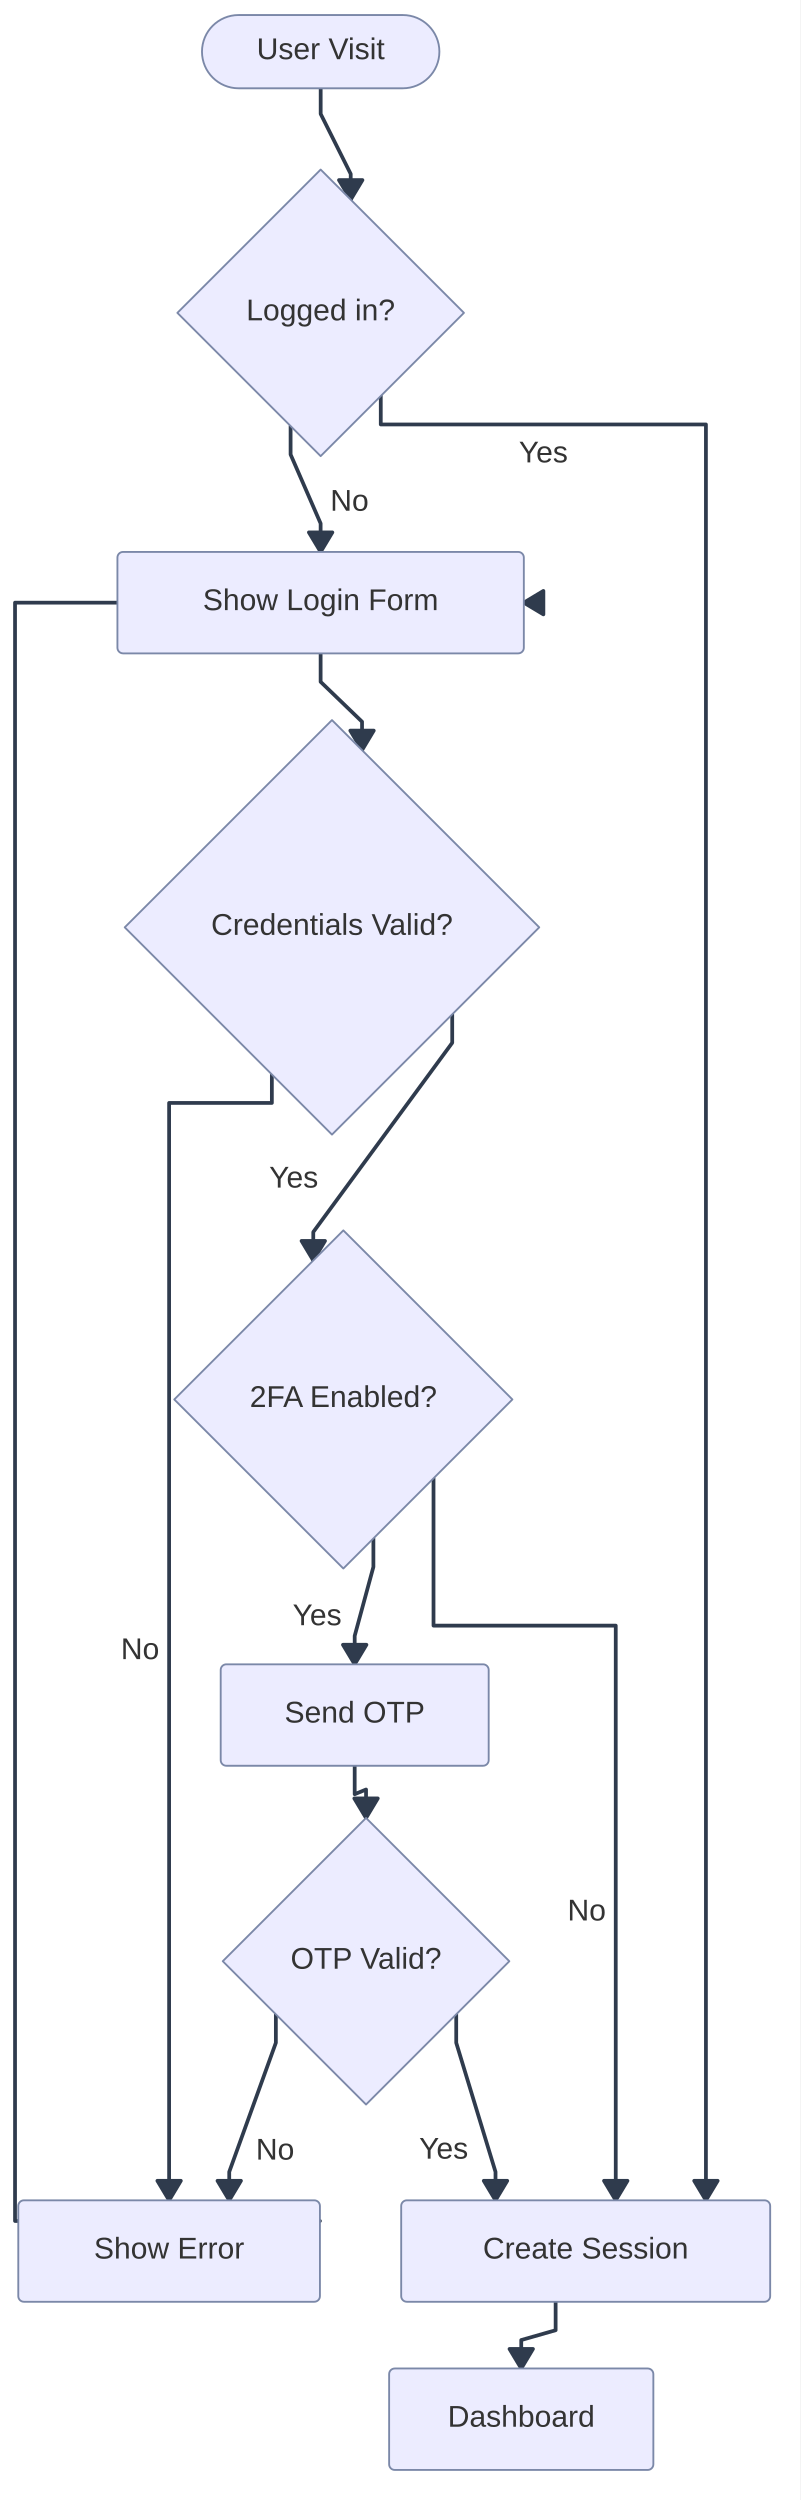
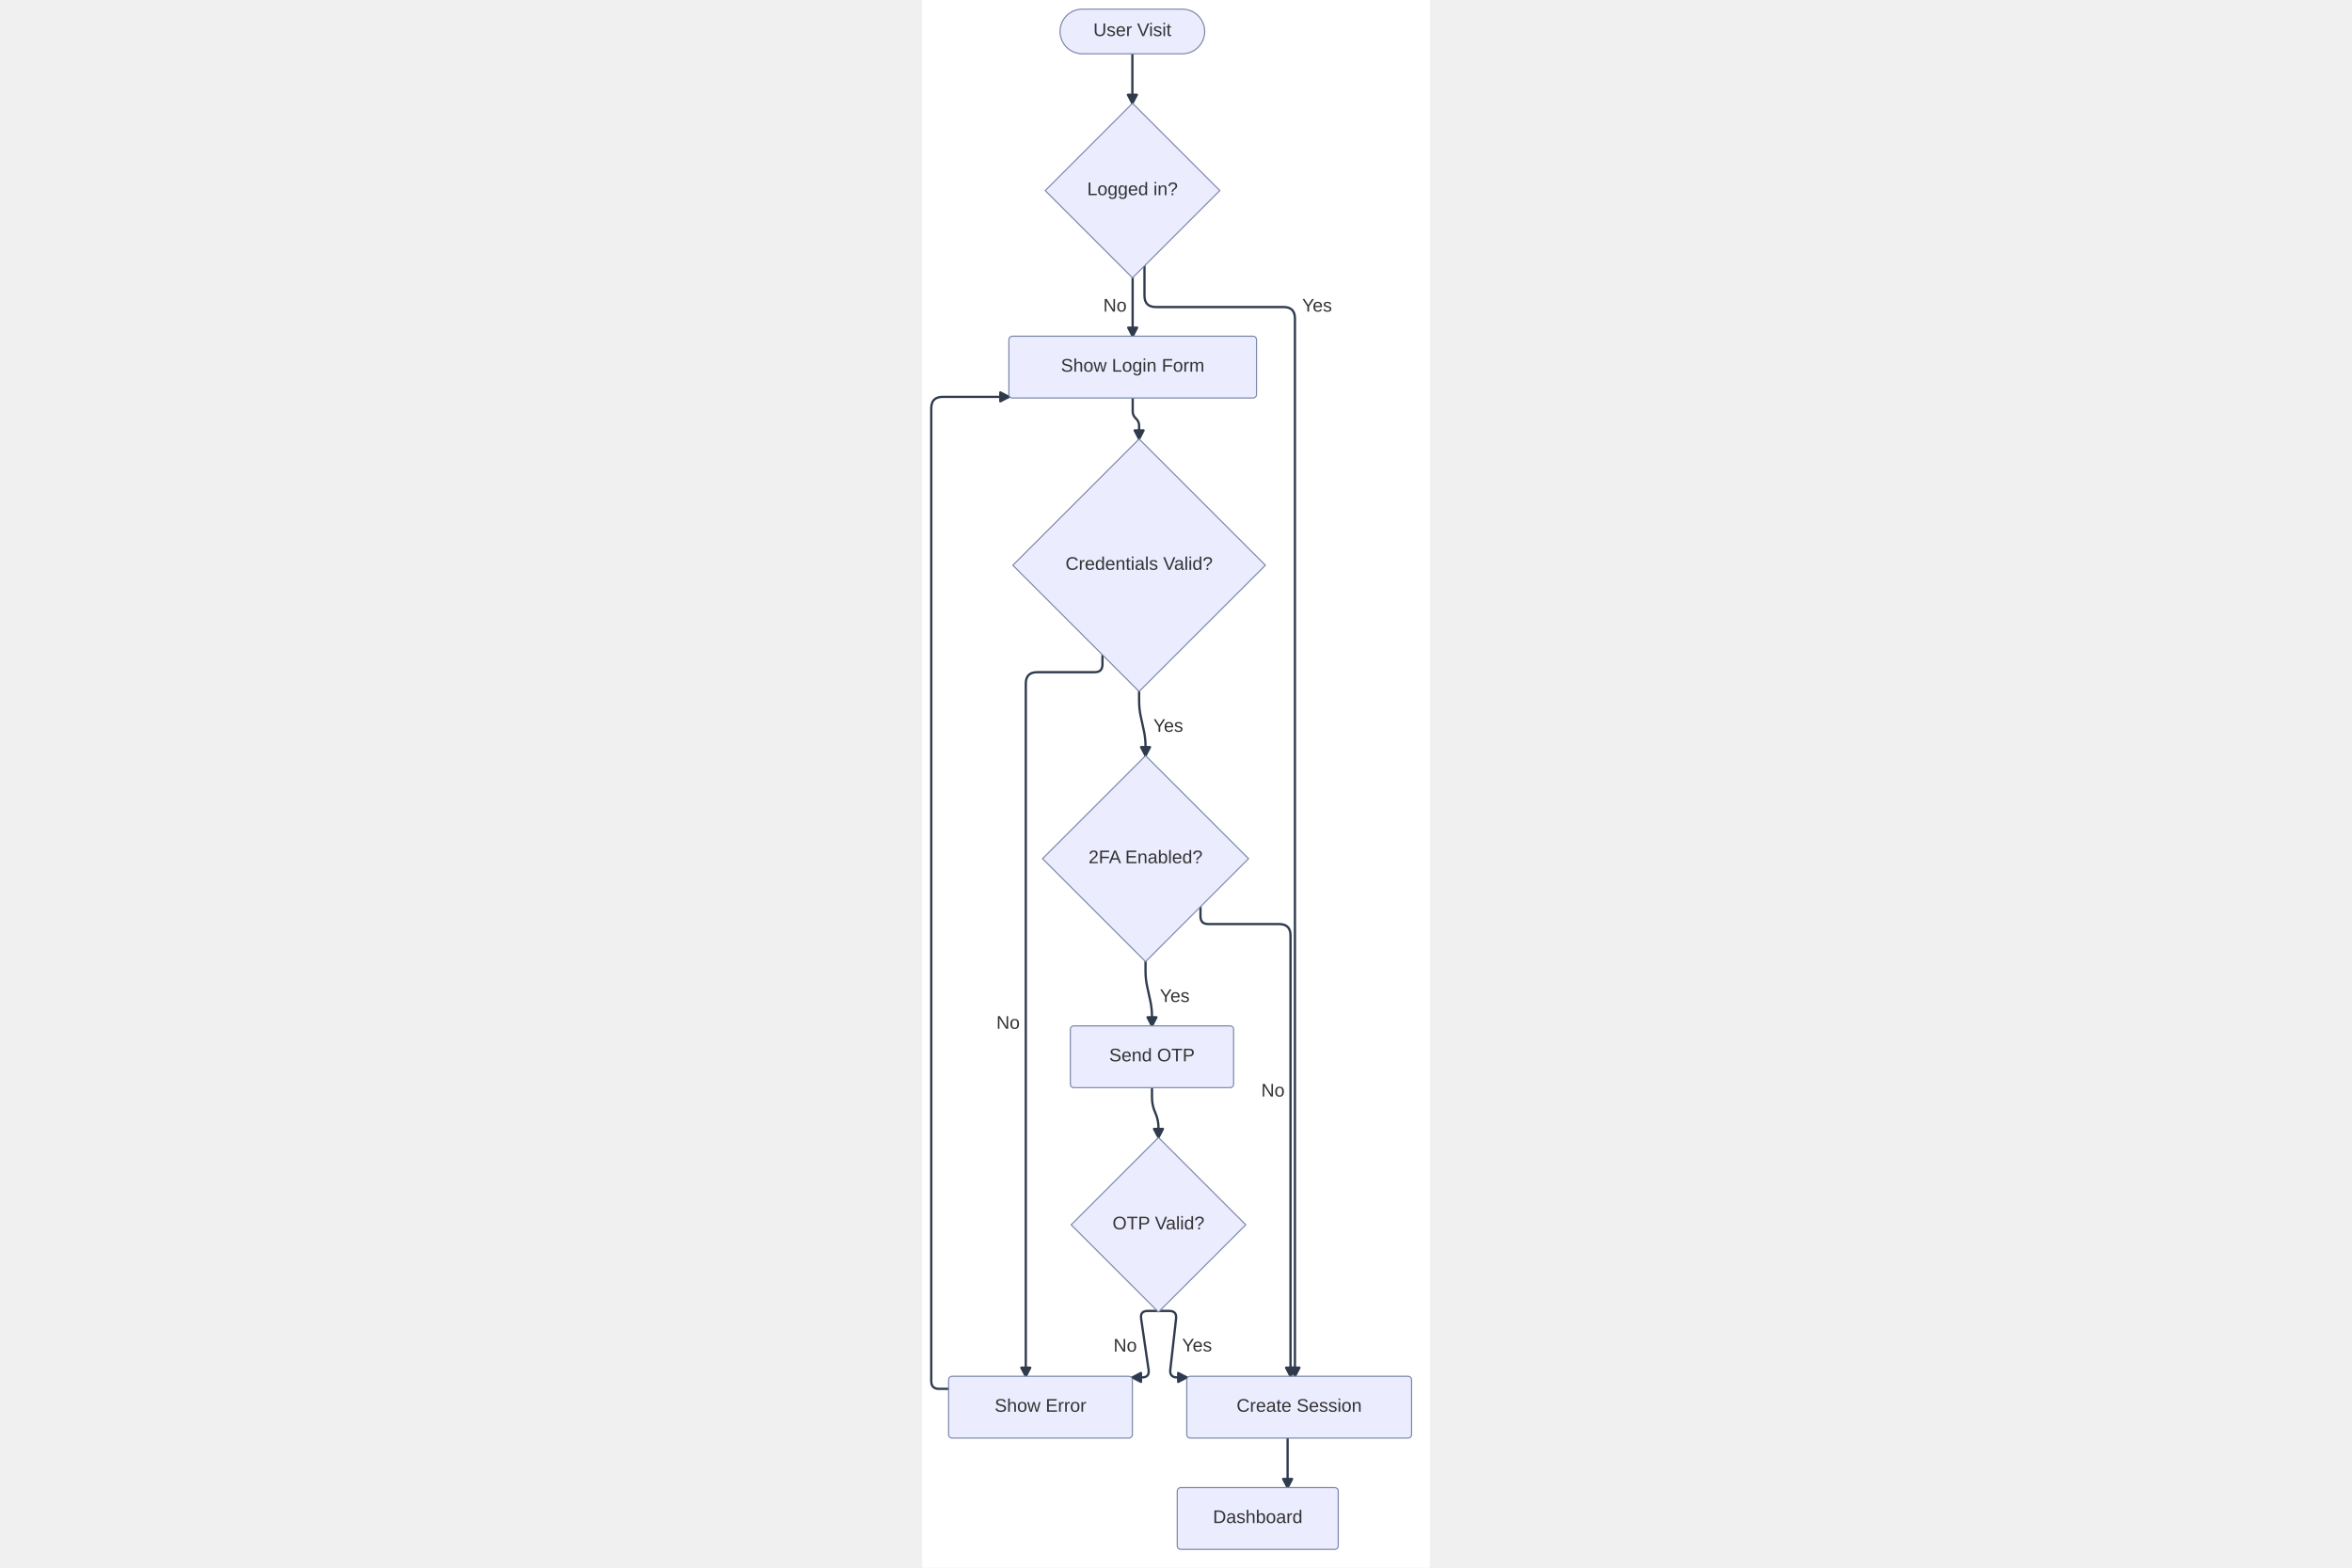
- <svg xmlns="http://www.w3.org/2000/svg" width="425.943" height="1330.669" viewBox="0 0 425.943 1330.669">
-   <rect x="0" y="0" width="425.943" height="1330.669" fill="#FFFFFF" />
+ <svg xmlns="http://www.w3.org/2000/svg" width="1200" height="800" viewBox="0 0 443.605 1369.78">
+   <rect x="0" y="0" width="443.605" height="1369.78" fill="#FFFFFF" />
  <defs>
    <marker id="arrow-0" viewBox="0 0 10 10" refX="5" refY="5" markerUnits="userSpaceOnUse" markerWidth="8" markerHeight="8" orient="auto">
      <path d="M 0 0 L 10 5 L 0 10 z" fill="#2F3B4D" stroke="#2F3B4D" stroke-width="1" stroke-dasharray="1,0" />
    </marker>
    <marker id="arrow-start-0" viewBox="0 0 10 10" refX="4.5" refY="5" markerUnits="userSpaceOnUse" markerWidth="8" markerHeight="8" orient="auto">
      <path d="M 0 5 L 10 10 L 10 0 z" fill="#2F3B4D" stroke="#2F3B4D" stroke-width="1" stroke-dasharray="1,0" />
    </marker>
  </defs>
-   <path id="edge-0" class="edgePath" data-edge-id="edge-0" d="M 170.687,47.000 L 170.687,60.650 L 186.673,92.600 L 186.673,106.250" fill="none" stroke="#2F3B4D" stroke-width="2" stroke-linecap="round" stroke-linejoin="round" />
-   <g transform="translate(186.67 106.25) rotate(90.00)">
-     <polygon points="0,0 -10.40,6.24 -10.40,-6.24" fill="#2F3B4D" stroke="#2F3B4D" stroke-width="2" stroke-linejoin="round" stroke-linecap="round" />
+   <path id="edge-0" class="edgePath" data-edge-id="edge-0" d="M 183.700,47.000 L 183.700,90.330" fill="none" stroke="#2F3B4D" stroke-width="2" stroke-linecap="round" stroke-linejoin="round" />
+   <g transform="translate(183.70 90.33) rotate(90.00)">
+     <polygon points="0,0 -7.50,3.90 -7.50,-3.90" fill="#2F3B4D" stroke="#2F3B4D" stroke-width="2" stroke-linejoin="round" stroke-linecap="round" />
  </g>
-   <path id="edge-1" class="edgePath" data-edge-id="edge-1" d="M 154.673,226.784 L 154.673,241.921 L 170.658,278.634 L 170.658,293.771" fill="none" stroke="#2F3B4D" stroke-width="2" stroke-linecap="round" stroke-linejoin="round" />
-   <g transform="translate(170.66 293.77) rotate(90.00)">
-     <polygon points="0,0 -10.40,6.24 -10.40,-6.24" fill="#2F3B4D" stroke="#2F3B4D" stroke-width="2" stroke-linejoin="round" stroke-linecap="round" />
+   <path id="edge-1" class="edgePath" data-edge-id="edge-1" d="M 183.940,242.700 L 183.940,293.771" fill="none" stroke="#2F3B4D" stroke-width="2" stroke-linecap="round" stroke-linejoin="round" />
+   <g transform="translate(183.94 293.77) rotate(90.00)">
+     <polygon points="0,0 -7.50,3.90 -7.50,-3.90" fill="#2F3B4D" stroke="#2F3B4D" stroke-width="2" stroke-linejoin="round" stroke-linecap="round" />
  </g>
-   <rect data-edge-id="edge-1" data-label-kind="center" x="172.56" y="253.66" width="26.92" height="28.40" rx="2" ry="2" fill="rgba(248,250,252, 0.92)" fill-opacity="0.00" stroke="#7B88A8" stroke-opacity="0.00" stroke-width="0.8" />
+   <rect data-edge-id="edge-1" data-label-kind="center" x="155.02" y="254.04" width="26.92" height="28.40" rx="2" ry="2" fill="rgba(248,250,252, 0.92)" fill-opacity="0.00" stroke="#7B88A8" stroke-opacity="0.00" stroke-width="0.8" />
  <g class="edgeLabel" data-edge-id="edge-1" data-label-kind="center">
-     <text x="186.02" y="271.86" text-anchor="middle" font-family="trebuchet ms,verdana,arial,Noto Color Emoji,Apple Color Emoji,Segoe UI Emoji,sans-serif" font-size="16" fill="#333333">
-       <tspan x="186.02" dy="0.00">No</tspan>
+     <text x="168.48" y="272.24" text-anchor="middle" font-family="trebuchet ms,verdana,arial,Noto Color Emoji,Apple Color Emoji,Segoe UI Emoji,sans-serif" font-size="16" fill="#333333">
+       <tspan x="168.48" dy="0.00">No</tspan>
    </text>
  </g>
-   <path id="edge-2" class="edgePath" data-edge-id="edge-2" d="M 170.658,347.771 L 170.658,362.909 L 192.702,384.146 L 192.702,399.284" fill="none" stroke="#2F3B4D" stroke-width="2" stroke-linecap="round" stroke-linejoin="round" />
-   <g transform="translate(192.70 399.28) rotate(90.00)">
-     <polygon points="0,0 -10.40,6.24 -10.40,-6.24" fill="#2F3B4D" stroke="#2F3B4D" stroke-width="2" stroke-linejoin="round" stroke-linecap="round" />
+   <path id="edge-2" class="edgePath" data-edge-id="edge-2" d="M 183.983,347.771 L 183.983,359.372 Q 183.983,362.909 186.498,365.395 L 187.057,365.948 Q 189.572,368.434 189.572,371.970 L 189.572,383.571" fill="none" stroke="#2F3B4D" stroke-width="2" stroke-linecap="round" stroke-linejoin="round" />
+   <g transform="translate(189.57 383.57) rotate(90.00)">
+     <polygon points="0,0 -7.50,3.90 -7.50,-3.90" fill="#2F3B4D" stroke="#2F3B4D" stroke-width="2" stroke-linejoin="round" stroke-linecap="round" />
  </g>
-   <path id="edge-3" class="edgePath" data-edge-id="edge-3" d="M 144.702,571.914 L 144.702,587.051 L 90.011,587.051 L 90.011,1171.156" fill="none" stroke="#2F3B4D" stroke-width="2" stroke-linecap="round" stroke-linejoin="round" />
-   <g transform="translate(90.01 1171.16) rotate(90.00)">
-     <polygon points="0,0 -10.40,6.24 -10.40,-6.24" fill="#2F3B4D" stroke="#2F3B4D" stroke-width="2" stroke-linejoin="round" stroke-linecap="round" />
+   <path id="edge-3" class="edgePath" data-edge-id="edge-3" d="M 157.572,572.201 L 157.572,580.527 Q 157.572,587.339 150.760,587.339 L 100.580,587.339 Q 90.580,587.339 90.580,597.339 L 90.580,1202.530" fill="none" stroke="#2F3B4D" stroke-width="2" stroke-linecap="round" stroke-linejoin="round" />
+   <g transform="translate(90.58 1202.53) rotate(90.00)">
+     <polygon points="0,0 -7.50,3.90 -7.50,-3.90" fill="#2F3B4D" stroke="#2F3B4D" stroke-width="2" stroke-linejoin="round" stroke-linecap="round" />
  </g>
-   <rect data-edge-id="edge-3" data-label-kind="center" x="61.09" y="864.90" width="26.92" height="28.40" rx="2" ry="2" fill="rgba(248,250,252, 0.92)" fill-opacity="0.00" stroke="#7B88A8" stroke-opacity="0.00" stroke-width="0.8" />
+   <rect data-edge-id="edge-3" data-label-kind="center" x="61.66" y="880.73" width="26.92" height="28.40" rx="2" ry="2" fill="rgba(248,250,252, 0.92)" fill-opacity="0.00" stroke="#7B88A8" stroke-opacity="0.00" stroke-width="0.8" />
  <g class="edgeLabel" data-edge-id="edge-3" data-label-kind="center">
-     <text x="74.55" y="883.10" text-anchor="middle" font-family="trebuchet ms,verdana,arial,Noto Color Emoji,Apple Color Emoji,Segoe UI Emoji,sans-serif" font-size="16" fill="#333333">
-       <tspan x="74.55" dy="0.00">No</tspan>
+     <text x="75.12" y="898.93" text-anchor="middle" font-family="trebuchet ms,verdana,arial,Noto Color Emoji,Apple Color Emoji,Segoe UI Emoji,sans-serif" font-size="16" fill="#333333">
+       <tspan x="75.12" dy="0.00">No</tspan>
    </text>
  </g>
-   <path id="edge-4" class="edgePath" data-edge-id="edge-4" d="M 170.292,1182.156 L 8.000,1182.156 L 8.000,320.771 L 278.820,320.771" fill="none" stroke="#2F3B4D" stroke-width="2" stroke-linecap="round" stroke-linejoin="round" />
-   <g transform="translate(278.82 320.77) rotate(180.00)">
-     <polygon points="0,0 -10.40,6.24 -10.40,-6.24" fill="#2F3B4D" stroke="#2F3B4D" stroke-width="2" stroke-linejoin="round" stroke-linecap="round" />
+   <path id="edge-4" class="edgePath" data-edge-id="edge-4" d="M 23.137,1213.530 L 14.812,1213.530 Q 8.000,1213.530 8.000,1206.719 L 8.000,356.771 Q 8.000,346.771 18.000,346.771 L 75.821,346.771" fill="none" stroke="#2F3B4D" stroke-width="2" stroke-linecap="round" stroke-linejoin="round" />
+   <g transform="translate(75.82 346.77) rotate(0.00)">
+     <polygon points="0,0 -7.50,3.90 -7.50,-3.90" fill="#2F3B4D" stroke="#2F3B4D" stroke-width="2" stroke-linejoin="round" stroke-linecap="round" />
  </g>
-   <path id="edge-5" class="edgePath" data-edge-id="edge-5" d="M 240.702,539.914 L 240.702,555.051 L 166.746,655.764 L 166.746,670.901" fill="none" stroke="#2F3B4D" stroke-width="2" stroke-linecap="round" stroke-linejoin="round" />
-   <g transform="translate(166.75 670.90) rotate(90.00)">
-     <polygon points="0,0 -10.40,6.24 -10.40,-6.24" fill="#2F3B4D" stroke="#2F3B4D" stroke-width="2" stroke-linejoin="round" stroke-linecap="round" />
+   <path id="edge-5" class="edgePath" data-edge-id="edge-5" d="M 189.572,604.201 L 189.572,612.527 Q 189.572,619.339 191.019,625.995 L 193.738,638.503 Q 195.186,645.159 195.186,651.971 L 195.186,660.297" fill="none" stroke="#2F3B4D" stroke-width="2" stroke-linecap="round" stroke-linejoin="round" />
+   <g transform="translate(195.19 660.30) rotate(90.00)">
+     <polygon points="0,0 -7.50,3.90 -7.50,-3.90" fill="#2F3B4D" stroke="#2F3B4D" stroke-width="2" stroke-linejoin="round" stroke-linecap="round" />
  </g>
-   <rect data-edge-id="edge-5" data-label-kind="center" x="138.39" y="613.91" width="35.88" height="28.40" rx="2" ry="2" fill="rgba(248,250,252, 0.92)" fill-opacity="0.00" stroke="#7B88A8" stroke-opacity="0.00" stroke-width="0.8" />
+   <rect data-edge-id="edge-5" data-label-kind="center" x="197.08" y="621.24" width="35.88" height="28.40" rx="2" ry="2" fill="rgba(248,250,252, 0.92)" fill-opacity="0.00" stroke="#7B88A8" stroke-opacity="0.00" stroke-width="0.8" />
  <g class="edgeLabel" data-edge-id="edge-5" data-label-kind="center">
-     <text x="156.33" y="632.11" text-anchor="middle" font-family="trebuchet ms,verdana,arial,Noto Color Emoji,Apple Color Emoji,Segoe UI Emoji,sans-serif" font-size="16" fill="#333333">
-       <tspan x="156.33" dy="0.00">Yes</tspan>
+     <text x="215.02" y="639.44" text-anchor="middle" font-family="trebuchet ms,verdana,arial,Noto Color Emoji,Apple Color Emoji,Segoe UI Emoji,sans-serif" font-size="16" fill="#333333">
+       <tspan x="215.02" dy="0.00">Yes</tspan>
    </text>
  </g>
-   <path id="edge-6" class="edgePath" data-edge-id="edge-6" d="M 198.746,818.873 L 198.746,834.010 L 188.789,870.723 L 188.789,885.860" fill="none" stroke="#2F3B4D" stroke-width="2" stroke-linecap="round" stroke-linejoin="round" />
-   <g transform="translate(188.79 885.86) rotate(90.00)">
-     <polygon points="0,0 -10.40,6.24 -10.40,-6.24" fill="#2F3B4D" stroke="#2F3B4D" stroke-width="2" stroke-linejoin="round" stroke-linecap="round" />
+   <path id="edge-6" class="edgePath" data-edge-id="edge-6" d="M 195.186,840.268 L 195.186,848.594 Q 195.186,855.406 196.639,862.061 L 199.370,874.571 Q 200.823,881.226 200.823,888.038 L 200.823,896.364" fill="none" stroke="#2F3B4D" stroke-width="2" stroke-linecap="round" stroke-linejoin="round" />
+   <g transform="translate(200.82 896.36) rotate(90.00)">
+     <polygon points="0,0 -7.50,3.90 -7.50,-3.90" fill="#2F3B4D" stroke="#2F3B4D" stroke-width="2" stroke-linejoin="round" stroke-linecap="round" />
  </g>
-   <rect data-edge-id="edge-6" data-label-kind="center" x="150.85" y="846.85" width="35.88" height="28.40" rx="2" ry="2" fill="rgba(248,250,252, 0.92)" fill-opacity="0.00" stroke="#7B88A8" stroke-opacity="0.00" stroke-width="0.8" />
+   <rect data-edge-id="edge-6" data-label-kind="center" x="202.72" y="857.29" width="35.88" height="28.40" rx="2" ry="2" fill="rgba(248,250,252, 0.92)" fill-opacity="0.00" stroke="#7B88A8" stroke-opacity="0.00" stroke-width="0.8" />
  <g class="edgeLabel" data-edge-id="edge-6" data-label-kind="center">
-     <text x="168.79" y="865.05" text-anchor="middle" font-family="trebuchet ms,verdana,arial,Noto Color Emoji,Apple Color Emoji,Segoe UI Emoji,sans-serif" font-size="16" fill="#333333">
-       <tspan x="168.79" dy="0.00">Yes</tspan>
+     <text x="220.66" y="875.49" text-anchor="middle" font-family="trebuchet ms,verdana,arial,Noto Color Emoji,Apple Color Emoji,Segoe UI Emoji,sans-serif" font-size="16" fill="#333333">
+       <tspan x="220.66" dy="0.00">Yes</tspan>
    </text>
  </g>
-   <path id="edge-7" class="edgePath" data-edge-id="edge-7" d="M 188.789,939.860 L 188.789,954.998 L 194.832,952.498 L 194.832,967.635" fill="none" stroke="#2F3B4D" stroke-width="2" stroke-linecap="round" stroke-linejoin="round" />
-   <g transform="translate(194.83 967.64) rotate(90.00)">
-     <polygon points="0,0 -10.40,6.24 -10.40,-6.24" fill="#2F3B4D" stroke="#2F3B4D" stroke-width="2" stroke-linejoin="round" stroke-linecap="round" />
+   <path id="edge-7" class="edgePath" data-edge-id="edge-7" d="M 200.823,950.364 L 200.823,959.012 Q 200.823,965.501 203.371,971.469 L 203.937,972.796 Q 206.485,978.764 206.485,985.253 L 206.485,993.901" fill="none" stroke="#2F3B4D" stroke-width="2" stroke-linecap="round" stroke-linejoin="round" />
+   <g transform="translate(206.49 993.90) rotate(90.00)">
+     <polygon points="0,0 -7.50,3.90 -7.50,-3.90" fill="#2F3B4D" stroke="#2F3B4D" stroke-width="2" stroke-linejoin="round" stroke-linecap="round" />
  </g>
-   <path id="edge-8" class="edgePath" data-edge-id="edge-8" d="M 146.832,1072.169 L 146.832,1087.306 L 122.011,1156.019 L 122.011,1171.156" fill="none" stroke="#2F3B4D" stroke-width="2" stroke-linecap="round" stroke-linejoin="round" />
-   <g transform="translate(122.01 1171.16) rotate(90.00)">
-     <polygon points="0,0 -10.40,6.24 -10.40,-6.24" fill="#2F3B4D" stroke="#2F3B4D" stroke-width="2" stroke-linejoin="round" stroke-linecap="round" />
+   <path id="edge-8" class="edgePath" data-edge-id="edge-8" d="M 205.485,1145.435 L 197.159,1145.435 Q 190.347,1145.435 191.332,1152.175 L 197.852,1196.790 Q 198.837,1203.530 192.025,1203.530 L 183.699,1203.530" fill="none" stroke="#2F3B4D" stroke-width="2" stroke-linecap="round" stroke-linejoin="round" />
+   <g transform="translate(183.70 1203.53) rotate(180.00)">
+     <polygon points="0,0 -7.50,3.90 -7.50,-3.90" fill="#2F3B4D" stroke="#2F3B4D" stroke-width="2" stroke-linejoin="round" stroke-linecap="round" />
  </g>
-   <rect data-edge-id="edge-8" data-label-kind="center" x="132.96" y="1131.30" width="26.92" height="28.40" rx="2" ry="2" fill="rgba(248,250,252, 0.92)" fill-opacity="0.00" stroke="#7B88A8" stroke-opacity="0.00" stroke-width="0.8" />
+   <rect data-edge-id="edge-8" data-label-kind="center" x="163.94" y="1162.79" width="26.92" height="28.40" rx="2" ry="2" fill="rgba(248,250,252, 0.92)" fill-opacity="0.00" stroke="#7B88A8" stroke-opacity="0.00" stroke-width="0.8" />
  <g class="edgeLabel" data-edge-id="edge-8" data-label-kind="center">
-     <text x="146.42" y="1149.50" text-anchor="middle" font-family="trebuchet ms,verdana,arial,Noto Color Emoji,Apple Color Emoji,Segoe UI Emoji,sans-serif" font-size="16" fill="#333333">
-       <tspan x="146.42" dy="0.00">No</tspan>
+     <text x="177.40" y="1180.99" text-anchor="middle" font-family="trebuchet ms,verdana,arial,Noto Color Emoji,Apple Color Emoji,Segoe UI Emoji,sans-serif" font-size="16" fill="#333333">
+       <tspan x="177.40" dy="0.00">No</tspan>
    </text>
  </g>
-   <path id="edge-9" class="edgePath" data-edge-id="edge-9" d="M 242.832,1072.169 L 242.832,1087.306 L 263.742,1156.019 L 263.742,1171.156" fill="none" stroke="#2F3B4D" stroke-width="2" stroke-linecap="round" stroke-linejoin="round" />
-   <g transform="translate(263.74 1171.16) rotate(90.00)">
-     <polygon points="0,0 -10.40,6.24 -10.40,-6.24" fill="#2F3B4D" stroke="#2F3B4D" stroke-width="2" stroke-linejoin="round" stroke-linecap="round" />
+   <path id="edge-9" class="edgePath" data-edge-id="edge-9" d="M 207.485,1145.435 L 215.811,1145.435 Q 222.623,1145.435 221.859,1152.204 L 216.830,1196.761 Q 216.066,1203.530 222.878,1203.530 L 231.203,1203.530" fill="none" stroke="#2F3B4D" stroke-width="2" stroke-linecap="round" stroke-linejoin="round" />
+   <g transform="translate(231.20 1203.53) rotate(0.00)">
+     <polygon points="0,0 -7.50,3.90 -7.50,-3.90" fill="#2F3B4D" stroke="#2F3B4D" stroke-width="2" stroke-linejoin="round" stroke-linecap="round" />
  </g>
-   <rect data-edge-id="edge-9" data-label-kind="center" x="218.20" y="1130.79" width="35.88" height="28.40" rx="2" ry="2" fill="rgba(248,250,252, 0.92)" fill-opacity="0.00" stroke="#7B88A8" stroke-opacity="0.00" stroke-width="0.8" />
+   <rect data-edge-id="edge-9" data-label-kind="center" x="222.21" y="1162.63" width="35.88" height="28.40" rx="2" ry="2" fill="rgba(248,250,252, 0.92)" fill-opacity="0.00" stroke="#7B88A8" stroke-opacity="0.00" stroke-width="0.8" />
  <g class="edgeLabel" data-edge-id="edge-9" data-label-kind="center">
-     <text x="236.14" y="1148.99" text-anchor="middle" font-family="trebuchet ms,verdana,arial,Noto Color Emoji,Apple Color Emoji,Segoe UI Emoji,sans-serif" font-size="16" fill="#333333">
-       <tspan x="236.14" dy="0.00">Yes</tspan>
+     <text x="240.15" y="1180.83" text-anchor="middle" font-family="trebuchet ms,verdana,arial,Noto Color Emoji,Apple Color Emoji,Segoe UI Emoji,sans-serif" font-size="16" fill="#333333">
+       <tspan x="240.15" dy="0.00">Yes</tspan>
    </text>
  </g>
-   <path id="edge-10" class="edgePath" data-edge-id="edge-10" d="M 230.746,786.873 L 230.746,865.265 L 327.742,865.265 L 327.742,1171.156" fill="none" stroke="#2F3B4D" stroke-width="2" stroke-linecap="round" stroke-linejoin="round" />
-   <g transform="translate(327.74 1171.16) rotate(90.00)">
-     <polygon points="0,0 -10.40,6.24 -10.40,-6.24" fill="#2F3B4D" stroke="#2F3B4D" stroke-width="2" stroke-linejoin="round" stroke-linecap="round" />
+   <path id="edge-10" class="edgePath" data-edge-id="edge-10" d="M 243.186,792.268 L 243.186,800.594 Q 243.186,807.406 249.997,807.406 L 311.843,807.406 Q 321.843,807.406 321.843,817.406 L 321.843,1202.530" fill="none" stroke="#2F3B4D" stroke-width="2" stroke-linecap="round" stroke-linejoin="round" />
+   <g transform="translate(321.84 1202.53) rotate(90.00)">
+     <polygon points="0,0 -7.50,3.90 -7.50,-3.90" fill="#2F3B4D" stroke="#2F3B4D" stroke-width="2" stroke-linejoin="round" stroke-linecap="round" />
  </g>
-   <rect data-edge-id="edge-10" data-label-kind="center" x="298.82" y="1004.01" width="26.92" height="28.40" rx="2" ry="2" fill="rgba(248,250,252, 0.92)" fill-opacity="0.00" stroke="#7B88A8" stroke-opacity="0.00" stroke-width="0.8" />
+   <rect data-edge-id="edge-10" data-label-kind="center" x="293.02" y="939.89" width="26.92" height="28.40" rx="2" ry="2" fill="rgba(248,250,252, 0.92)" fill-opacity="0.00" stroke="#7B88A8" stroke-opacity="0.00" stroke-width="0.8" />
  <g class="edgeLabel" data-edge-id="edge-10" data-label-kind="center">
-     <text x="312.28" y="1022.21" text-anchor="middle" font-family="trebuchet ms,verdana,arial,Noto Color Emoji,Apple Color Emoji,Segoe UI Emoji,sans-serif" font-size="16" fill="#333333">
-       <tspan x="312.28" dy="0.00">No</tspan>
+     <text x="306.48" y="958.09" text-anchor="middle" font-family="trebuchet ms,verdana,arial,Noto Color Emoji,Apple Color Emoji,Segoe UI Emoji,sans-serif" font-size="16" fill="#333333">
+       <tspan x="306.48" dy="0.00">No</tspan>
    </text>
  </g>
-   <path id="edge-11" class="edgePath" data-edge-id="edge-11" d="M 202.673,210.784 L 202.673,225.921 L 375.742,225.921 L 375.742,1171.156" fill="none" stroke="#2F3B4D" stroke-width="2" stroke-linecap="round" stroke-linejoin="round" />
-   <g transform="translate(375.74 1171.16) rotate(90.00)">
-     <polygon points="0,0 -10.40,6.24 -10.40,-6.24" fill="#2F3B4D" stroke="#2F3B4D" stroke-width="2" stroke-linejoin="round" stroke-linecap="round" />
+   <path id="edge-11" class="edgePath" data-edge-id="edge-11" d="M 194.259,232.338 L 194.259,258.277 Q 194.259,268.277 204.259,268.277 L 315.706,268.277 Q 325.706,268.277 325.706,278.277 L 325.706,1202.530" fill="none" stroke="#2F3B4D" stroke-width="2" stroke-linecap="round" stroke-linejoin="round" />
+   <g transform="translate(325.71 1202.53) rotate(90.00)">
+     <polygon points="0,0 -7.50,3.90 -7.50,-3.90" fill="#2F3B4D" stroke="#2F3B4D" stroke-width="2" stroke-linejoin="round" stroke-linecap="round" />
  </g>
-   <rect data-edge-id="edge-11" data-label-kind="center" x="271.27" y="227.92" width="35.88" height="28.40" rx="2" ry="2" fill="rgba(248,250,252, 0.92)" fill-opacity="0.00" stroke="#7B88A8" stroke-opacity="0.00" stroke-width="0.8" />
+   <rect data-edge-id="edge-11" data-label-kind="center" x="327.10" y="254.08" width="35.88" height="28.40" rx="2" ry="2" fill="rgba(248,250,252, 0.92)" fill-opacity="0.00" stroke="#7B88A8" stroke-opacity="0.00" stroke-width="0.8" />
  <g class="edgeLabel" data-edge-id="edge-11" data-label-kind="center">
-     <text x="289.21" y="246.12" text-anchor="middle" font-family="trebuchet ms,verdana,arial,Noto Color Emoji,Apple Color Emoji,Segoe UI Emoji,sans-serif" font-size="16" fill="#333333">
-       <tspan x="289.21" dy="0.00">Yes</tspan>
+     <text x="345.04" y="272.28" text-anchor="middle" font-family="trebuchet ms,verdana,arial,Noto Color Emoji,Apple Color Emoji,Segoe UI Emoji,sans-serif" font-size="16" fill="#333333">
+       <tspan x="345.04" dy="0.00">Yes</tspan>
    </text>
  </g>
-   <path id="edge-12" class="edgePath" data-edge-id="edge-12" d="M 295.742,1225.156 L 295.742,1240.294 L 277.441,1245.531 L 277.441,1260.669" fill="none" stroke="#2F3B4D" stroke-width="2" stroke-linecap="round" stroke-linejoin="round" />
-   <g transform="translate(277.44 1260.67) rotate(90.00)">
-     <polygon points="0,0 -10.40,6.24 -10.40,-6.24" fill="#2F3B4D" stroke="#2F3B4D" stroke-width="2" stroke-linejoin="round" stroke-linecap="round" />
+   <path id="edge-12" class="edgePath" data-edge-id="edge-12" d="M 319.309,1256.530 L 319.309,1299.780" fill="none" stroke="#2F3B4D" stroke-width="2" stroke-linecap="round" stroke-linejoin="round" />
+   <g transform="translate(319.31 1299.78) rotate(90.00)">
+     <polygon points="0,0 -7.50,3.90 -7.50,-3.90" fill="#2F3B4D" stroke="#2F3B4D" stroke-width="2" stroke-linejoin="round" stroke-linecap="round" />
  </g>
-   <rect x="107.51" y="8.00" width="126.36" height="39.00" rx="19.50" ry="19.50" fill="#ECECFF" stroke="#7B88A8" stroke-width="1" stroke-linejoin="round" stroke-linecap="round" />
-   <text x="170.69" y="31.50" text-anchor="middle" font-family="trebuchet ms,verdana,arial,Noto Color Emoji,Apple Color Emoji,Segoe UI Emoji,sans-serif" font-size="16" fill="#333333">
-     <tspan x="170.69" dy="0.00">User Visit</tspan>
+   <rect x="120.49" y="8.00" width="126.36" height="39.00" rx="19.50" ry="19.50" fill="#ECECFF" stroke="#7B88A8" stroke-width="1" stroke-linejoin="round" stroke-linecap="round" />
+   <text x="183.67" y="31.50" text-anchor="middle" font-family="trebuchet ms,verdana,arial,Noto Color Emoji,Apple Color Emoji,Segoe UI Emoji,sans-serif" font-size="16" fill="#333333">
+     <tspan x="183.67" dy="0.00">User Visit</tspan>
  </text>
-   <polygon points="170.67,90.25 246.94,166.52 170.67,242.78 94.41,166.52" fill="#ECECFF" stroke="#7B88A8" stroke-width="1" stroke-linejoin="round" stroke-linecap="round" />
-   <text x="170.67" y="170.52" text-anchor="middle" font-family="trebuchet ms,verdana,arial,Noto Color Emoji,Apple Color Emoji,Segoe UI Emoji,sans-serif" font-size="16" fill="#333333">
-     <tspan x="170.67" dy="0.00">Logged in?</tspan>
+   <polygon points="183.81,90.25 260.08,166.52 183.81,242.78 107.55,166.52" fill="#ECECFF" stroke="#7B88A8" stroke-width="1" stroke-linejoin="round" stroke-linecap="round" />
+   <text x="183.81" y="170.52" text-anchor="middle" font-family="trebuchet ms,verdana,arial,Noto Color Emoji,Apple Color Emoji,Segoe UI Emoji,sans-serif" font-size="16" fill="#333333">
+     <tspan x="183.81" dy="0.00">Logged in?</tspan>
  </text>
-   <rect x="62.50" y="293.77" width="216.32" height="54.00" rx="3" ry="3" fill="#ECECFF" stroke="#7B88A8" stroke-width="1" stroke-linejoin="round" stroke-linecap="round" />
-   <text x="170.66" y="324.77" text-anchor="middle" font-family="trebuchet ms,verdana,arial,Noto Color Emoji,Apple Color Emoji,Segoe UI Emoji,sans-serif" font-size="16" fill="#333333">
-     <tspan x="170.66" dy="0.00">Show Login Form</tspan>
+   <rect x="75.82" y="293.77" width="216.32" height="54.00" rx="3" ry="3" fill="#ECECFF" stroke="#7B88A8" stroke-width="1" stroke-linejoin="round" stroke-linecap="round" />
+   <text x="183.98" y="324.77" text-anchor="middle" font-family="trebuchet ms,verdana,arial,Noto Color Emoji,Apple Color Emoji,Segoe UI Emoji,sans-serif" font-size="16" fill="#333333">
+     <tspan x="183.98" dy="0.00">Show Login Form</tspan>
  </text>
-   <polygon points="176.70,383.28 287.02,493.60 176.70,603.91 66.39,493.60" fill="#ECECFF" stroke="#7B88A8" stroke-width="1" stroke-linejoin="round" stroke-linecap="round" />
-   <text x="176.70" y="497.60" text-anchor="middle" font-family="trebuchet ms,verdana,arial,Noto Color Emoji,Apple Color Emoji,Segoe UI Emoji,sans-serif" font-size="16" fill="#333333">
-     <tspan x="176.70" dy="0.00">Credentials Valid?</tspan>
+   <polygon points="189.57,383.57 299.89,493.89 189.57,604.20 79.26,493.89" fill="#ECECFF" stroke="#7B88A8" stroke-width="1" stroke-linejoin="round" stroke-linecap="round" />
+   <text x="189.57" y="497.89" text-anchor="middle" font-family="trebuchet ms,verdana,arial,Noto Color Emoji,Apple Color Emoji,Segoe UI Emoji,sans-serif" font-size="16" fill="#333333">
+     <tspan x="189.57" dy="0.00">Credentials Valid?</tspan>
  </text>
-   <rect x="9.73" y="1171.16" width="160.56" height="54.00" rx="3" ry="3" fill="#ECECFF" stroke="#7B88A8" stroke-width="1" stroke-linejoin="round" stroke-linecap="round" />
-   <text x="90.01" y="1202.16" text-anchor="middle" font-family="trebuchet ms,verdana,arial,Noto Color Emoji,Apple Color Emoji,Segoe UI Emoji,sans-serif" font-size="16" fill="#333333">
-     <tspan x="90.01" dy="0.00">Show Error</tspan>
+   <rect x="23.14" y="1202.53" width="160.56" height="54.00" rx="3" ry="3" fill="#ECECFF" stroke="#7B88A8" stroke-width="1" stroke-linejoin="round" stroke-linecap="round" />
+   <text x="103.42" y="1233.53" text-anchor="middle" font-family="trebuchet ms,verdana,arial,Noto Color Emoji,Apple Color Emoji,Segoe UI Emoji,sans-serif" font-size="16" fill="#333333">
+     <tspan x="103.42" dy="0.00">Show Error</tspan>
  </text>
-   <polygon points="182.75,654.90 272.73,744.89 182.75,834.87 92.76,744.89" fill="#ECECFF" stroke="#7B88A8" stroke-width="1" stroke-linejoin="round" stroke-linecap="round" />
-   <text x="182.75" y="748.89" text-anchor="middle" font-family="trebuchet ms,verdana,arial,Noto Color Emoji,Apple Color Emoji,Segoe UI Emoji,sans-serif" font-size="16" fill="#333333">
-     <tspan x="182.75" dy="0.00">2FA Enabled?</tspan>
+   <polygon points="195.19,660.30 285.17,750.28 195.19,840.27 105.20,750.28" fill="#ECECFF" stroke="#7B88A8" stroke-width="1" stroke-linejoin="round" stroke-linecap="round" />
+   <text x="195.19" y="754.28" text-anchor="middle" font-family="trebuchet ms,verdana,arial,Noto Color Emoji,Apple Color Emoji,Segoe UI Emoji,sans-serif" font-size="16" fill="#333333">
+     <tspan x="195.19" dy="0.00">2FA Enabled?</tspan>
  </text>
-   <rect x="117.47" y="885.86" width="142.64" height="54.00" rx="3" ry="3" fill="#ECECFF" stroke="#7B88A8" stroke-width="1" stroke-linejoin="round" stroke-linecap="round" />
-   <text x="188.79" y="916.86" text-anchor="middle" font-family="trebuchet ms,verdana,arial,Noto Color Emoji,Apple Color Emoji,Segoe UI Emoji,sans-serif" font-size="16" fill="#333333">
-     <tspan x="188.79" dy="0.00">Send OTP</tspan>
+   <rect x="129.50" y="896.36" width="142.64" height="54.00" rx="3" ry="3" fill="#ECECFF" stroke="#7B88A8" stroke-width="1" stroke-linejoin="round" stroke-linecap="round" />
+   <text x="200.82" y="927.36" text-anchor="middle" font-family="trebuchet ms,verdana,arial,Noto Color Emoji,Apple Color Emoji,Segoe UI Emoji,sans-serif" font-size="16" fill="#333333">
+     <tspan x="200.82" dy="0.00">Send OTP</tspan>
  </text>
-   <polygon points="194.83,967.64 271.10,1043.90 194.83,1120.17 118.57,1043.90" fill="#ECECFF" stroke="#7B88A8" stroke-width="1" stroke-linejoin="round" stroke-linecap="round" />
-   <text x="194.83" y="1047.90" text-anchor="middle" font-family="trebuchet ms,verdana,arial,Noto Color Emoji,Apple Color Emoji,Segoe UI Emoji,sans-serif" font-size="16" fill="#333333">
-     <tspan x="194.83" dy="0.00">OTP Valid?</tspan>
+   <polygon points="206.49,993.90 282.75,1070.17 206.49,1146.43 130.22,1070.17" fill="#ECECFF" stroke="#7B88A8" stroke-width="1" stroke-linejoin="round" stroke-linecap="round" />
+   <text x="206.49" y="1074.17" text-anchor="middle" font-family="trebuchet ms,verdana,arial,Noto Color Emoji,Apple Color Emoji,Segoe UI Emoji,sans-serif" font-size="16" fill="#333333">
+     <tspan x="206.49" dy="0.00">OTP Valid?</tspan>
  </text>
-   <rect x="213.54" y="1171.16" width="196.40" height="54.00" rx="3" ry="3" fill="#ECECFF" stroke="#7B88A8" stroke-width="1" stroke-linejoin="round" stroke-linecap="round" />
-   <text x="311.74" y="1202.16" text-anchor="middle" font-family="trebuchet ms,verdana,arial,Noto Color Emoji,Apple Color Emoji,Segoe UI Emoji,sans-serif" font-size="16" fill="#333333">
-     <tspan x="311.74" dy="0.00">Create Session</tspan>
+   <rect x="231.20" y="1202.53" width="196.40" height="54.00" rx="3" ry="3" fill="#ECECFF" stroke="#7B88A8" stroke-width="1" stroke-linejoin="round" stroke-linecap="round" />
+   <text x="329.40" y="1233.53" text-anchor="middle" font-family="trebuchet ms,verdana,arial,Noto Color Emoji,Apple Color Emoji,Segoe UI Emoji,sans-serif" font-size="16" fill="#333333">
+     <tspan x="329.40" dy="0.00">Create Session</tspan>
  </text>
-   <rect x="207.12" y="1260.67" width="140.64" height="54.00" rx="3" ry="3" fill="#ECECFF" stroke="#7B88A8" stroke-width="1" stroke-linejoin="round" stroke-linecap="round" />
-   <text x="277.44" y="1291.67" text-anchor="middle" font-family="trebuchet ms,verdana,arial,Noto Color Emoji,Apple Color Emoji,Segoe UI Emoji,sans-serif" font-size="16" fill="#333333">
-     <tspan x="277.44" dy="0.00">Dashboard</tspan>
+   <rect x="222.89" y="1299.78" width="140.64" height="54.00" rx="3" ry="3" fill="#ECECFF" stroke="#7B88A8" stroke-width="1" stroke-linejoin="round" stroke-linecap="round" />
+   <text x="293.21" y="1330.78" text-anchor="middle" font-family="trebuchet ms,verdana,arial,Noto Color Emoji,Apple Color Emoji,Segoe UI Emoji,sans-serif" font-size="16" fill="#333333">
+     <tspan x="293.21" dy="0.00">Dashboard</tspan>
  </text>
</svg>
